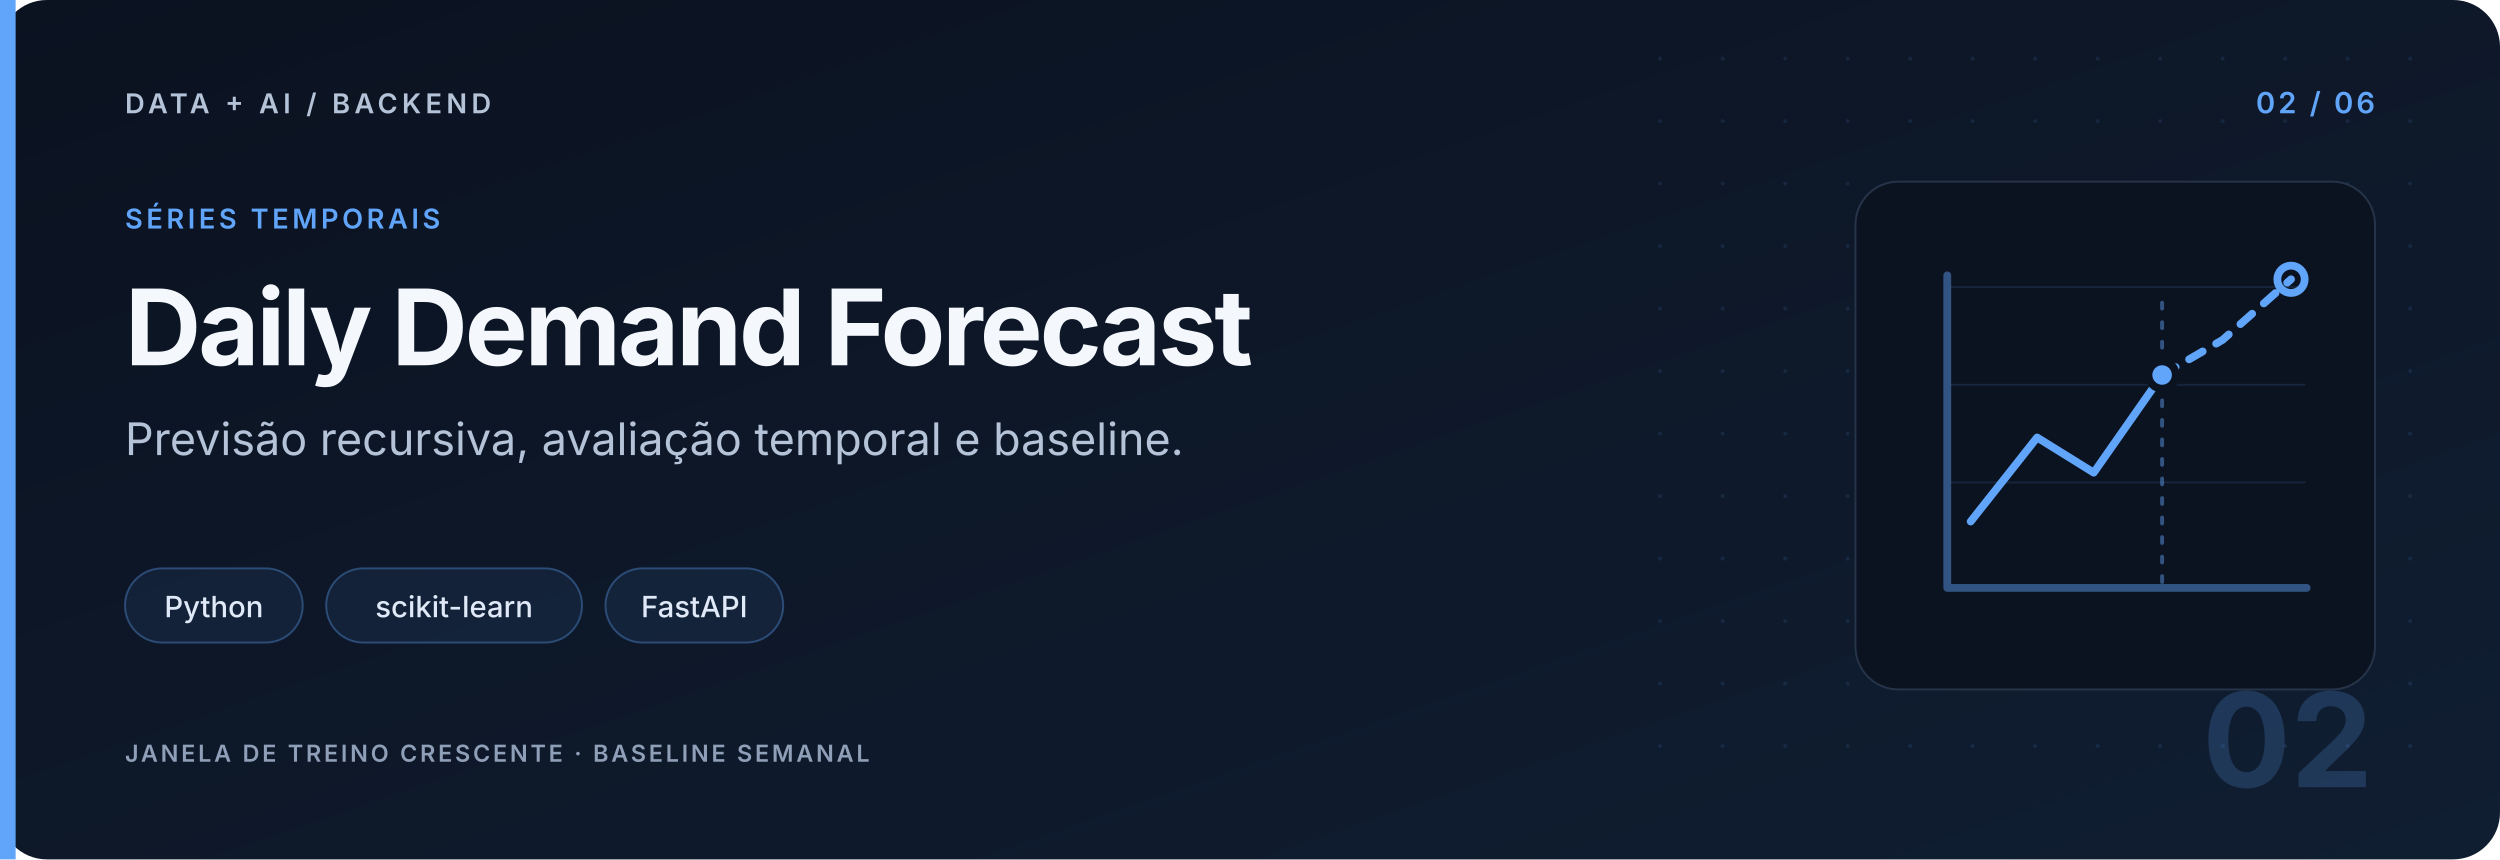
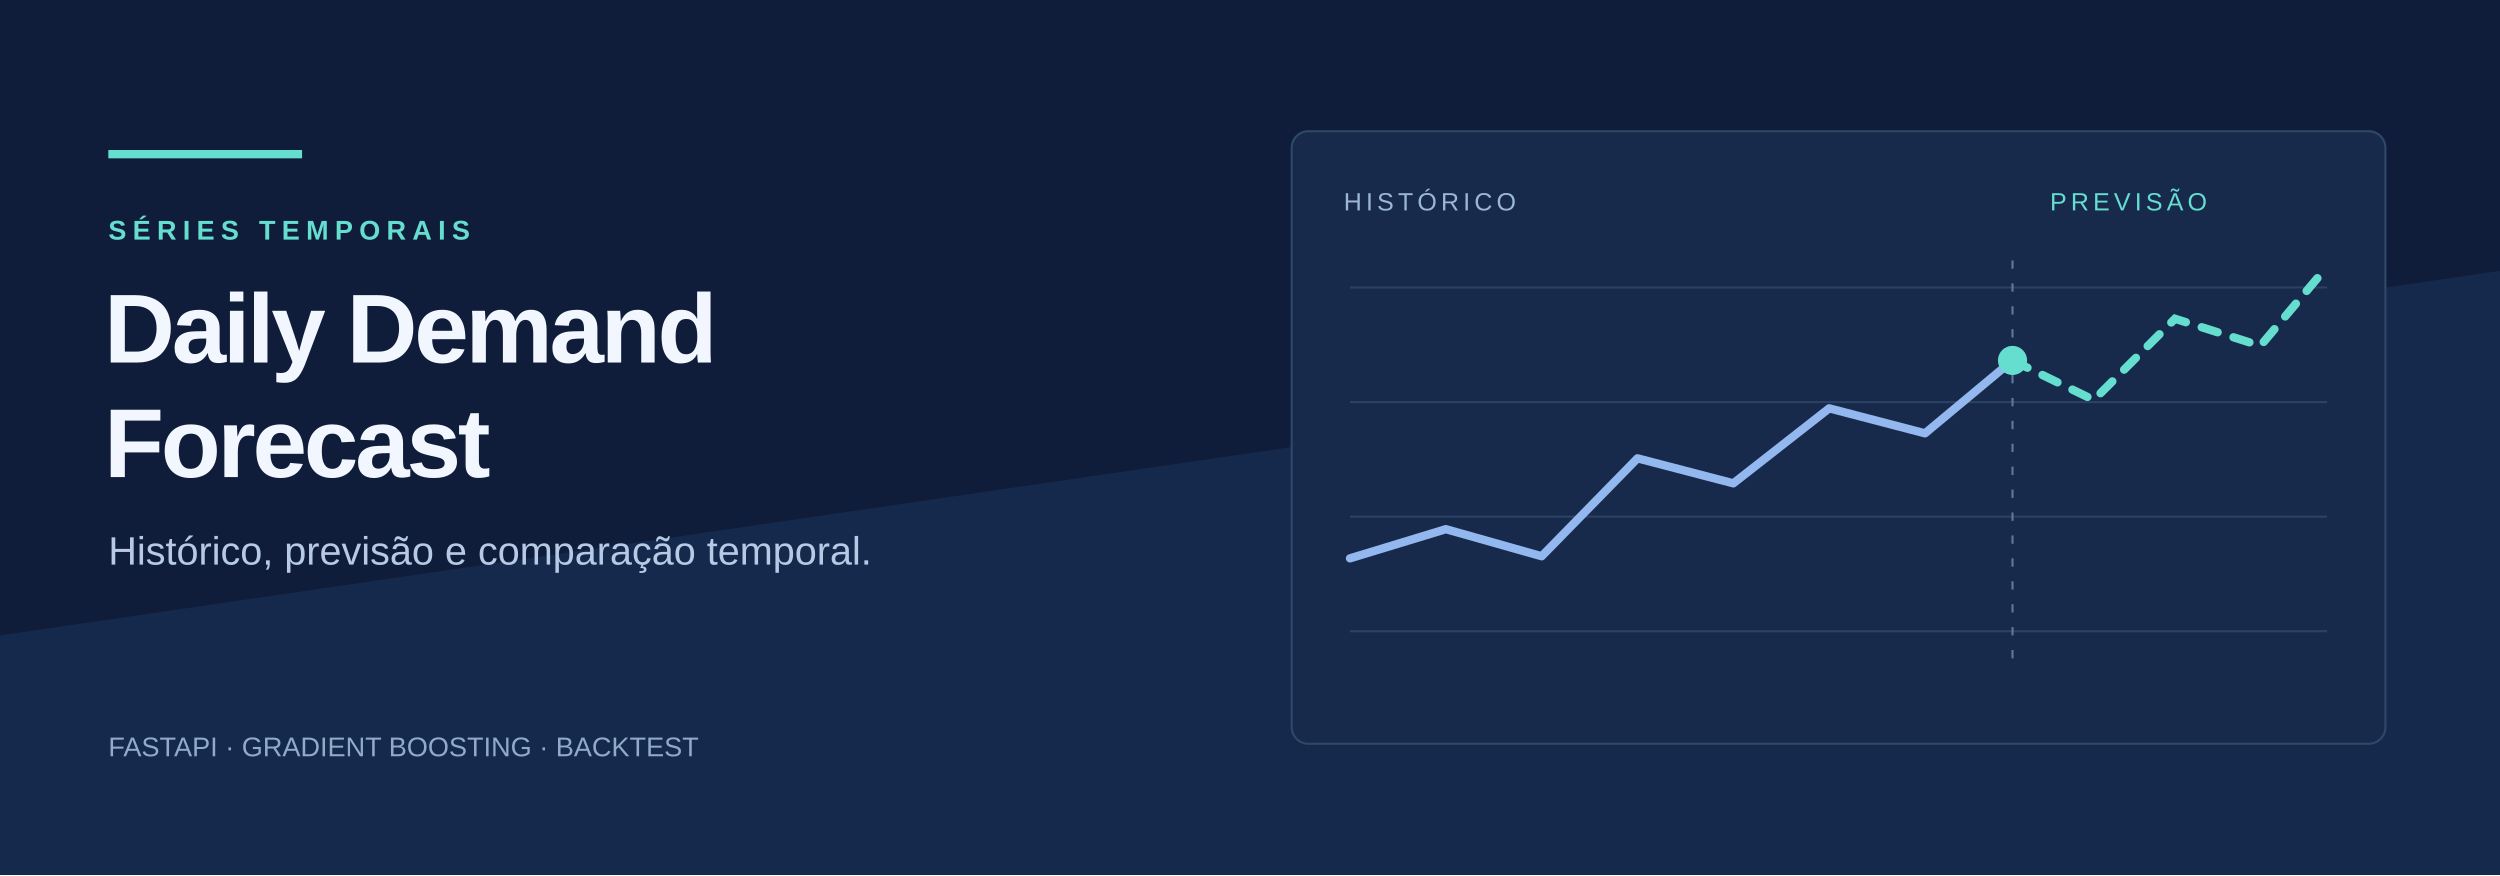
- <svg xmlns="http://www.w3.org/2000/svg" width="1280" height="440" viewBox="0 0 1280 440" role="img" aria-labelledby="title description">
-   <g font-family="'Segoe UI', Inter, Arial, sans-serif">
-     <defs>
-       <linearGradient id="background" x1="0" y1="0" x2="1" y2="1">
-         <stop stop-color="#0b1220" />
-         <stop offset="1" stop-color="#101e32" />
-       </linearGradient>
-     </defs>
-     <rect x="0" y="0" width="1280" height="440" rx="24" fill="url(#background)" stroke="none" />
-     <rect x="0" y="0" width="8" height="440" rx="0" fill="#60a5fa" stroke="none" />
-     <circle cx="850" cy="30" r="1" fill="#60a5fa" opacity=".11" />
-     <circle cx="850" cy="62" r="1" fill="#60a5fa" opacity=".11" />
-     <circle cx="850" cy="94" r="1" fill="#60a5fa" opacity=".11" />
-     <circle cx="850" cy="126" r="1" fill="#60a5fa" opacity=".11" />
-     <circle cx="850" cy="158" r="1" fill="#60a5fa" opacity=".11" />
-     <circle cx="850" cy="190" r="1" fill="#60a5fa" opacity=".11" />
-     <circle cx="850" cy="222" r="1" fill="#60a5fa" opacity=".11" />
-     <circle cx="850" cy="254" r="1" fill="#60a5fa" opacity=".11" />
-     <circle cx="850" cy="286" r="1" fill="#60a5fa" opacity=".11" />
-     <circle cx="850" cy="318" r="1" fill="#60a5fa" opacity=".11" />
-     <circle cx="850" cy="350" r="1" fill="#60a5fa" opacity=".11" />
-     <circle cx="850" cy="382" r="1" fill="#60a5fa" opacity=".11" />
-     <circle cx="882" cy="30" r="1" fill="#60a5fa" opacity=".11" />
-     <circle cx="882" cy="62" r="1" fill="#60a5fa" opacity=".11" />
-     <circle cx="882" cy="94" r="1" fill="#60a5fa" opacity=".11" />
-     <circle cx="882" cy="126" r="1" fill="#60a5fa" opacity=".11" />
-     <circle cx="882" cy="158" r="1" fill="#60a5fa" opacity=".11" />
-     <circle cx="882" cy="190" r="1" fill="#60a5fa" opacity=".11" />
-     <circle cx="882" cy="222" r="1" fill="#60a5fa" opacity=".11" />
-     <circle cx="882" cy="254" r="1" fill="#60a5fa" opacity=".11" />
-     <circle cx="882" cy="286" r="1" fill="#60a5fa" opacity=".11" />
-     <circle cx="882" cy="318" r="1" fill="#60a5fa" opacity=".11" />
-     <circle cx="882" cy="350" r="1" fill="#60a5fa" opacity=".11" />
-     <circle cx="882" cy="382" r="1" fill="#60a5fa" opacity=".11" />
-     <circle cx="914" cy="30" r="1" fill="#60a5fa" opacity=".11" />
-     <circle cx="914" cy="62" r="1" fill="#60a5fa" opacity=".11" />
-     <circle cx="914" cy="94" r="1" fill="#60a5fa" opacity=".11" />
-     <circle cx="914" cy="126" r="1" fill="#60a5fa" opacity=".11" />
-     <circle cx="914" cy="158" r="1" fill="#60a5fa" opacity=".11" />
-     <circle cx="914" cy="190" r="1" fill="#60a5fa" opacity=".11" />
-     <circle cx="914" cy="222" r="1" fill="#60a5fa" opacity=".11" />
-     <circle cx="914" cy="254" r="1" fill="#60a5fa" opacity=".11" />
-     <circle cx="914" cy="286" r="1" fill="#60a5fa" opacity=".11" />
-     <circle cx="914" cy="318" r="1" fill="#60a5fa" opacity=".11" />
-     <circle cx="914" cy="350" r="1" fill="#60a5fa" opacity=".11" />
-     <circle cx="914" cy="382" r="1" fill="#60a5fa" opacity=".11" />
-     <circle cx="946" cy="30" r="1" fill="#60a5fa" opacity=".11" />
-     <circle cx="946" cy="62" r="1" fill="#60a5fa" opacity=".11" />
-     <circle cx="946" cy="94" r="1" fill="#60a5fa" opacity=".11" />
-     <circle cx="946" cy="126" r="1" fill="#60a5fa" opacity=".11" />
-     <circle cx="946" cy="158" r="1" fill="#60a5fa" opacity=".11" />
-     <circle cx="946" cy="190" r="1" fill="#60a5fa" opacity=".11" />
-     <circle cx="946" cy="222" r="1" fill="#60a5fa" opacity=".11" />
-     <circle cx="946" cy="254" r="1" fill="#60a5fa" opacity=".11" />
-     <circle cx="946" cy="286" r="1" fill="#60a5fa" opacity=".11" />
-     <circle cx="946" cy="318" r="1" fill="#60a5fa" opacity=".11" />
-     <circle cx="946" cy="350" r="1" fill="#60a5fa" opacity=".11" />
-     <circle cx="946" cy="382" r="1" fill="#60a5fa" opacity=".11" />
-     <circle cx="978" cy="30" r="1" fill="#60a5fa" opacity=".11" />
-     <circle cx="978" cy="62" r="1" fill="#60a5fa" opacity=".11" />
-     <circle cx="978" cy="94" r="1" fill="#60a5fa" opacity=".11" />
-     <circle cx="978" cy="126" r="1" fill="#60a5fa" opacity=".11" />
-     <circle cx="978" cy="158" r="1" fill="#60a5fa" opacity=".11" />
-     <circle cx="978" cy="190" r="1" fill="#60a5fa" opacity=".11" />
-     <circle cx="978" cy="222" r="1" fill="#60a5fa" opacity=".11" />
-     <circle cx="978" cy="254" r="1" fill="#60a5fa" opacity=".11" />
-     <circle cx="978" cy="286" r="1" fill="#60a5fa" opacity=".11" />
-     <circle cx="978" cy="318" r="1" fill="#60a5fa" opacity=".11" />
-     <circle cx="978" cy="350" r="1" fill="#60a5fa" opacity=".11" />
-     <circle cx="978" cy="382" r="1" fill="#60a5fa" opacity=".11" />
-     <circle cx="1010" cy="30" r="1" fill="#60a5fa" opacity=".11" />
-     <circle cx="1010" cy="62" r="1" fill="#60a5fa" opacity=".11" />
-     <circle cx="1010" cy="94" r="1" fill="#60a5fa" opacity=".11" />
-     <circle cx="1010" cy="126" r="1" fill="#60a5fa" opacity=".11" />
-     <circle cx="1010" cy="158" r="1" fill="#60a5fa" opacity=".11" />
-     <circle cx="1010" cy="190" r="1" fill="#60a5fa" opacity=".11" />
-     <circle cx="1010" cy="222" r="1" fill="#60a5fa" opacity=".11" />
-     <circle cx="1010" cy="254" r="1" fill="#60a5fa" opacity=".11" />
-     <circle cx="1010" cy="286" r="1" fill="#60a5fa" opacity=".11" />
-     <circle cx="1010" cy="318" r="1" fill="#60a5fa" opacity=".11" />
-     <circle cx="1010" cy="350" r="1" fill="#60a5fa" opacity=".11" />
-     <circle cx="1010" cy="382" r="1" fill="#60a5fa" opacity=".11" />
-     <circle cx="1042" cy="30" r="1" fill="#60a5fa" opacity=".11" />
-     <circle cx="1042" cy="62" r="1" fill="#60a5fa" opacity=".11" />
-     <circle cx="1042" cy="94" r="1" fill="#60a5fa" opacity=".11" />
-     <circle cx="1042" cy="126" r="1" fill="#60a5fa" opacity=".11" />
-     <circle cx="1042" cy="158" r="1" fill="#60a5fa" opacity=".11" />
-     <circle cx="1042" cy="190" r="1" fill="#60a5fa" opacity=".11" />
-     <circle cx="1042" cy="222" r="1" fill="#60a5fa" opacity=".11" />
-     <circle cx="1042" cy="254" r="1" fill="#60a5fa" opacity=".11" />
-     <circle cx="1042" cy="286" r="1" fill="#60a5fa" opacity=".11" />
-     <circle cx="1042" cy="318" r="1" fill="#60a5fa" opacity=".11" />
-     <circle cx="1042" cy="350" r="1" fill="#60a5fa" opacity=".11" />
-     <circle cx="1042" cy="382" r="1" fill="#60a5fa" opacity=".11" />
-     <circle cx="1074" cy="30" r="1" fill="#60a5fa" opacity=".11" />
-     <circle cx="1074" cy="62" r="1" fill="#60a5fa" opacity=".11" />
-     <circle cx="1074" cy="94" r="1" fill="#60a5fa" opacity=".11" />
-     <circle cx="1074" cy="126" r="1" fill="#60a5fa" opacity=".11" />
-     <circle cx="1074" cy="158" r="1" fill="#60a5fa" opacity=".11" />
-     <circle cx="1074" cy="190" r="1" fill="#60a5fa" opacity=".11" />
-     <circle cx="1074" cy="222" r="1" fill="#60a5fa" opacity=".11" />
-     <circle cx="1074" cy="254" r="1" fill="#60a5fa" opacity=".11" />
-     <circle cx="1074" cy="286" r="1" fill="#60a5fa" opacity=".11" />
-     <circle cx="1074" cy="318" r="1" fill="#60a5fa" opacity=".11" />
-     <circle cx="1074" cy="350" r="1" fill="#60a5fa" opacity=".11" />
-     <circle cx="1074" cy="382" r="1" fill="#60a5fa" opacity=".11" />
-     <circle cx="1106" cy="30" r="1" fill="#60a5fa" opacity=".11" />
-     <circle cx="1106" cy="62" r="1" fill="#60a5fa" opacity=".11" />
-     <circle cx="1106" cy="94" r="1" fill="#60a5fa" opacity=".11" />
-     <circle cx="1106" cy="126" r="1" fill="#60a5fa" opacity=".11" />
-     <circle cx="1106" cy="158" r="1" fill="#60a5fa" opacity=".11" />
-     <circle cx="1106" cy="190" r="1" fill="#60a5fa" opacity=".11" />
-     <circle cx="1106" cy="222" r="1" fill="#60a5fa" opacity=".11" />
-     <circle cx="1106" cy="254" r="1" fill="#60a5fa" opacity=".11" />
-     <circle cx="1106" cy="286" r="1" fill="#60a5fa" opacity=".11" />
-     <circle cx="1106" cy="318" r="1" fill="#60a5fa" opacity=".11" />
-     <circle cx="1106" cy="350" r="1" fill="#60a5fa" opacity=".11" />
-     <circle cx="1106" cy="382" r="1" fill="#60a5fa" opacity=".11" />
-     <circle cx="1138" cy="30" r="1" fill="#60a5fa" opacity=".11" />
-     <circle cx="1138" cy="62" r="1" fill="#60a5fa" opacity=".11" />
-     <circle cx="1138" cy="94" r="1" fill="#60a5fa" opacity=".11" />
-     <circle cx="1138" cy="126" r="1" fill="#60a5fa" opacity=".11" />
-     <circle cx="1138" cy="158" r="1" fill="#60a5fa" opacity=".11" />
-     <circle cx="1138" cy="190" r="1" fill="#60a5fa" opacity=".11" />
-     <circle cx="1138" cy="222" r="1" fill="#60a5fa" opacity=".11" />
-     <circle cx="1138" cy="254" r="1" fill="#60a5fa" opacity=".11" />
-     <circle cx="1138" cy="286" r="1" fill="#60a5fa" opacity=".11" />
-     <circle cx="1138" cy="318" r="1" fill="#60a5fa" opacity=".11" />
-     <circle cx="1138" cy="350" r="1" fill="#60a5fa" opacity=".11" />
-     <circle cx="1138" cy="382" r="1" fill="#60a5fa" opacity=".11" />
-     <circle cx="1170" cy="30" r="1" fill="#60a5fa" opacity=".11" />
-     <circle cx="1170" cy="62" r="1" fill="#60a5fa" opacity=".11" />
-     <circle cx="1170" cy="94" r="1" fill="#60a5fa" opacity=".11" />
-     <circle cx="1170" cy="126" r="1" fill="#60a5fa" opacity=".11" />
-     <circle cx="1170" cy="158" r="1" fill="#60a5fa" opacity=".11" />
-     <circle cx="1170" cy="190" r="1" fill="#60a5fa" opacity=".11" />
-     <circle cx="1170" cy="222" r="1" fill="#60a5fa" opacity=".11" />
-     <circle cx="1170" cy="254" r="1" fill="#60a5fa" opacity=".11" />
-     <circle cx="1170" cy="286" r="1" fill="#60a5fa" opacity=".11" />
-     <circle cx="1170" cy="318" r="1" fill="#60a5fa" opacity=".11" />
-     <circle cx="1170" cy="350" r="1" fill="#60a5fa" opacity=".11" />
-     <circle cx="1170" cy="382" r="1" fill="#60a5fa" opacity=".11" />
-     <circle cx="1202" cy="30" r="1" fill="#60a5fa" opacity=".11" />
-     <circle cx="1202" cy="62" r="1" fill="#60a5fa" opacity=".11" />
-     <circle cx="1202" cy="94" r="1" fill="#60a5fa" opacity=".11" />
-     <circle cx="1202" cy="126" r="1" fill="#60a5fa" opacity=".11" />
-     <circle cx="1202" cy="158" r="1" fill="#60a5fa" opacity=".11" />
-     <circle cx="1202" cy="190" r="1" fill="#60a5fa" opacity=".11" />
-     <circle cx="1202" cy="222" r="1" fill="#60a5fa" opacity=".11" />
-     <circle cx="1202" cy="254" r="1" fill="#60a5fa" opacity=".11" />
-     <circle cx="1202" cy="286" r="1" fill="#60a5fa" opacity=".11" />
-     <circle cx="1202" cy="318" r="1" fill="#60a5fa" opacity=".11" />
-     <circle cx="1202" cy="350" r="1" fill="#60a5fa" opacity=".11" />
-     <circle cx="1202" cy="382" r="1" fill="#60a5fa" opacity=".11" />
-     <circle cx="1234" cy="30" r="1" fill="#60a5fa" opacity=".11" />
-     <circle cx="1234" cy="62" r="1" fill="#60a5fa" opacity=".11" />
-     <circle cx="1234" cy="94" r="1" fill="#60a5fa" opacity=".11" />
-     <circle cx="1234" cy="126" r="1" fill="#60a5fa" opacity=".11" />
-     <circle cx="1234" cy="158" r="1" fill="#60a5fa" opacity=".11" />
-     <circle cx="1234" cy="190" r="1" fill="#60a5fa" opacity=".11" />
-     <circle cx="1234" cy="222" r="1" fill="#60a5fa" opacity=".11" />
-     <circle cx="1234" cy="254" r="1" fill="#60a5fa" opacity=".11" />
-     <circle cx="1234" cy="286" r="1" fill="#60a5fa" opacity=".11" />
-     <circle cx="1234" cy="318" r="1" fill="#60a5fa" opacity=".11" />
-     <circle cx="1234" cy="350" r="1" fill="#60a5fa" opacity=".11" />
-     <circle cx="1234" cy="382" r="1" fill="#60a5fa" opacity=".11" />
-     <text x="64" y="58" font-size="14" font-weight="600" fill="#b5c3d8" letter-spacing="2.2">DATA + AI / BACKEND</text>
-     <text x="1216" y="58" font-size="15" font-weight="600" fill="#60a5fa" text-anchor="end" letter-spacing="1.5">02 / 06</text>
-     <text x="64" y="117" font-size="14" font-weight="600" fill="#60a5fa" letter-spacing="1.8">SÉRIES TEMPORAIS</text>
-     <text x="64" y="187" font-size="54" font-weight="700" fill="#f4f7fc" letter-spacing="-1.5">Daily Demand Forecast</text>
-     <text x="64" y="233" font-size="23" font-weight="400" fill="#b5c3d8">Previsão recursiva, avaliação temporal e baseline.</text>
-     <rect x="950" y="93" width="266" height="260" rx="22" fill="#0b1220" stroke="#263449" />
-     <g transform="translate(965 103)">
-       <g fill="none" stroke="#60a5fa" stroke-width="4" stroke-linecap="round" stroke-linejoin="round">
-         <path d="M32 38v160h184" opacity=".45" />
-         <path d="M34 144h181M34 94h181M34 44h181" stroke-width="1" opacity=".13" />
-         <path d="M44 164l34-43 29 18 35-50" />
-         <path d="M142 89l31-18 35-31" stroke-dasharray="8 8" />
-         <path d="M142 52v145" stroke-width="2" stroke-dasharray="3 7" opacity=".45" />
-         <circle cx="142" cy="89" r="7" fill="#60a5fa" stroke="#0b1220" />
-         <circle cx="208" cy="40" r="7" />
-       </g>
-     </g>
-     <text x="1215" y="403" font-size="67" font-weight="700" fill="#60a5fa" text-anchor="end" opacity=".2">02</text>
-     <text x="64" y="390" font-size="12" font-weight="600" fill="#8f9fb7" letter-spacing="1.4">JANELA DE TREINO CRESCENTE · BASELINE SEMANAL</text>
-     <rect x="64" y="291" width="91" height="38" rx="19" fill="#60a5fa" stroke="#60a5fa" fill-opacity=".08" stroke-opacity=".35" />
-     <text x="109.5" y="316" font-size="15" font-weight="500" fill="#e0e9f7" text-anchor="middle">Python</text>
-     <rect x="167" y="291" width="131" height="38" rx="19" fill="#60a5fa" stroke="#60a5fa" fill-opacity=".08" stroke-opacity=".35" />
-     <text x="232.5" y="316" font-size="15" font-weight="500" fill="#e0e9f7" text-anchor="middle">scikit-learn</text>
-     <rect x="310" y="291" width="91" height="38" rx="19" fill="#60a5fa" stroke="#60a5fa" fill-opacity=".08" stroke-opacity=".35" />
-     <text x="355.5" y="316" font-size="15" font-weight="500" fill="#e0e9f7" text-anchor="middle">FastAPI</text>
+ <svg xmlns="http://www.w3.org/2000/svg" width="1200" height="420" viewBox="0 0 1200 420" role="img" aria-label="Daily Demand Forecast: series temporais">
+   <rect width="1200" height="420" fill="#101d3a" />
+   <path d="M0 305 L1200 130 L1200 420 L0 420Z" fill="#14294b" />
+   <path d="M52 74 H145" stroke="#65ddcf" stroke-width="4" />
+   <text x="52" y="115" font-family="'Segoe UI',Arial,sans-serif" font-size="13" font-weight="700" letter-spacing="3" fill="#65ddcf">SÉRIES TEMPORAIS</text>
+   <text x="50" y="174" font-family="'Segoe UI',Arial,sans-serif" font-size="47" font-weight="750" letter-spacing="-1.5" fill="#f2f7ff">Daily Demand</text>
+   <text x="50" y="229" font-family="'Segoe UI',Arial,sans-serif" font-size="47" font-weight="750" letter-spacing="-1.5" fill="#f2f7ff">Forecast</text>
+   <text x="52" y="271" font-family="'Segoe UI',Arial,sans-serif" font-size="19" fill="#b6c9e5">Histórico, previsão e comparação temporal.</text>
+   <text x="52" y="363" font-family="'Segoe UI',Arial,sans-serif" font-size="13" fill="#91aaca">FASTAPI  ·  GRADIENT BOOSTING  ·  BACKTEST</text>
+   <g transform="translate(620 63)">
+     <rect width="525" height="294" rx="8" fill="#172a4b" stroke="#304867" />
+     <text x="25" y="38" font-family="'Segoe UI',Arial,sans-serif" font-size="12" letter-spacing="2" fill="#9bb6d7">HISTÓRICO</text>
+     <text x="364" y="38" font-family="'Segoe UI',Arial,sans-serif" font-size="12" letter-spacing="2" fill="#65ddcf">PREVISÃO</text>
+     <path d="M28 240 H497 M28 185 H497 M28 130 H497 M28 75 H497" stroke="#2c4263" />
+     <path d="M28 205 L74 191 L120 204 L166 157 L212 169 L258 133 L304 145 L346 110" fill="none" stroke="#93b7ef" stroke-width="4" stroke-linecap="round" stroke-linejoin="round" />
+     <path d="M346 110 L385 129 L424 90 L465 103 L497 65" fill="none" stroke="#65ddcf" stroke-width="4" stroke-linecap="round" stroke-dasharray="8 8" />
+     <path d="M346 62 V253" stroke="#5f799e" stroke-dasharray="4 7" />
+     <circle cx="346" cy="110" r="7" fill="#65ddcf" />
  </g>
</svg>
